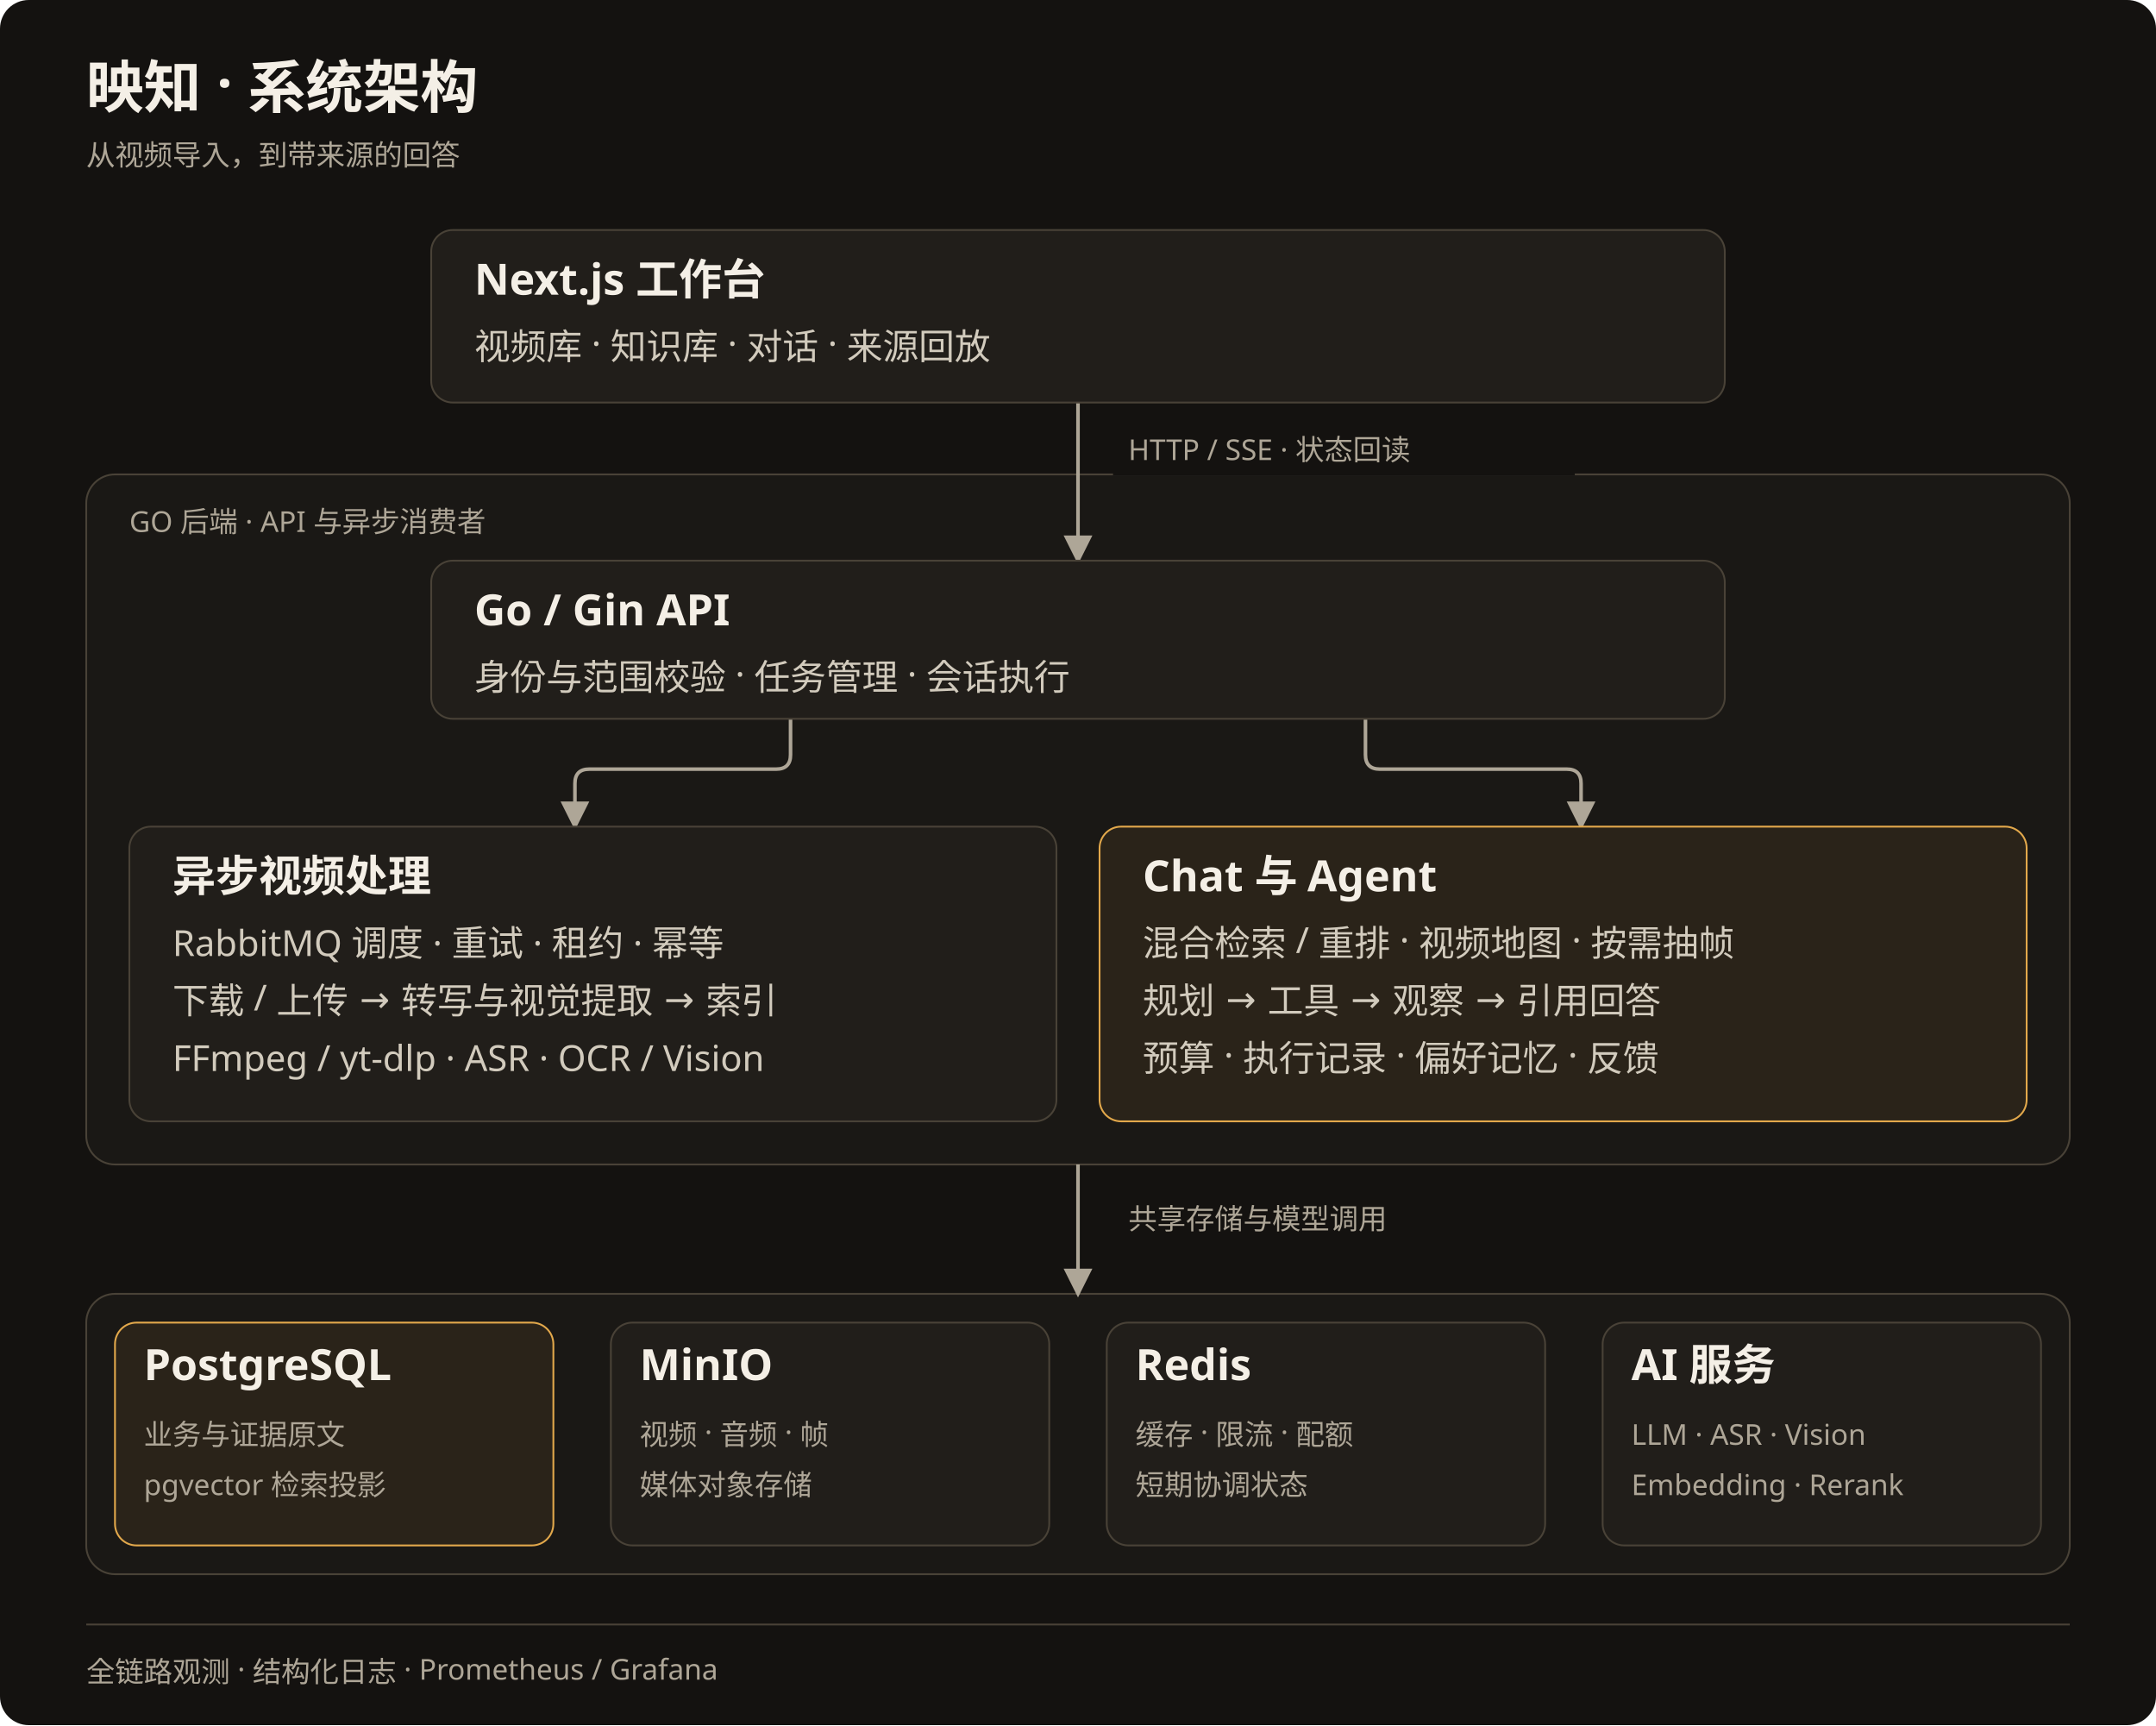
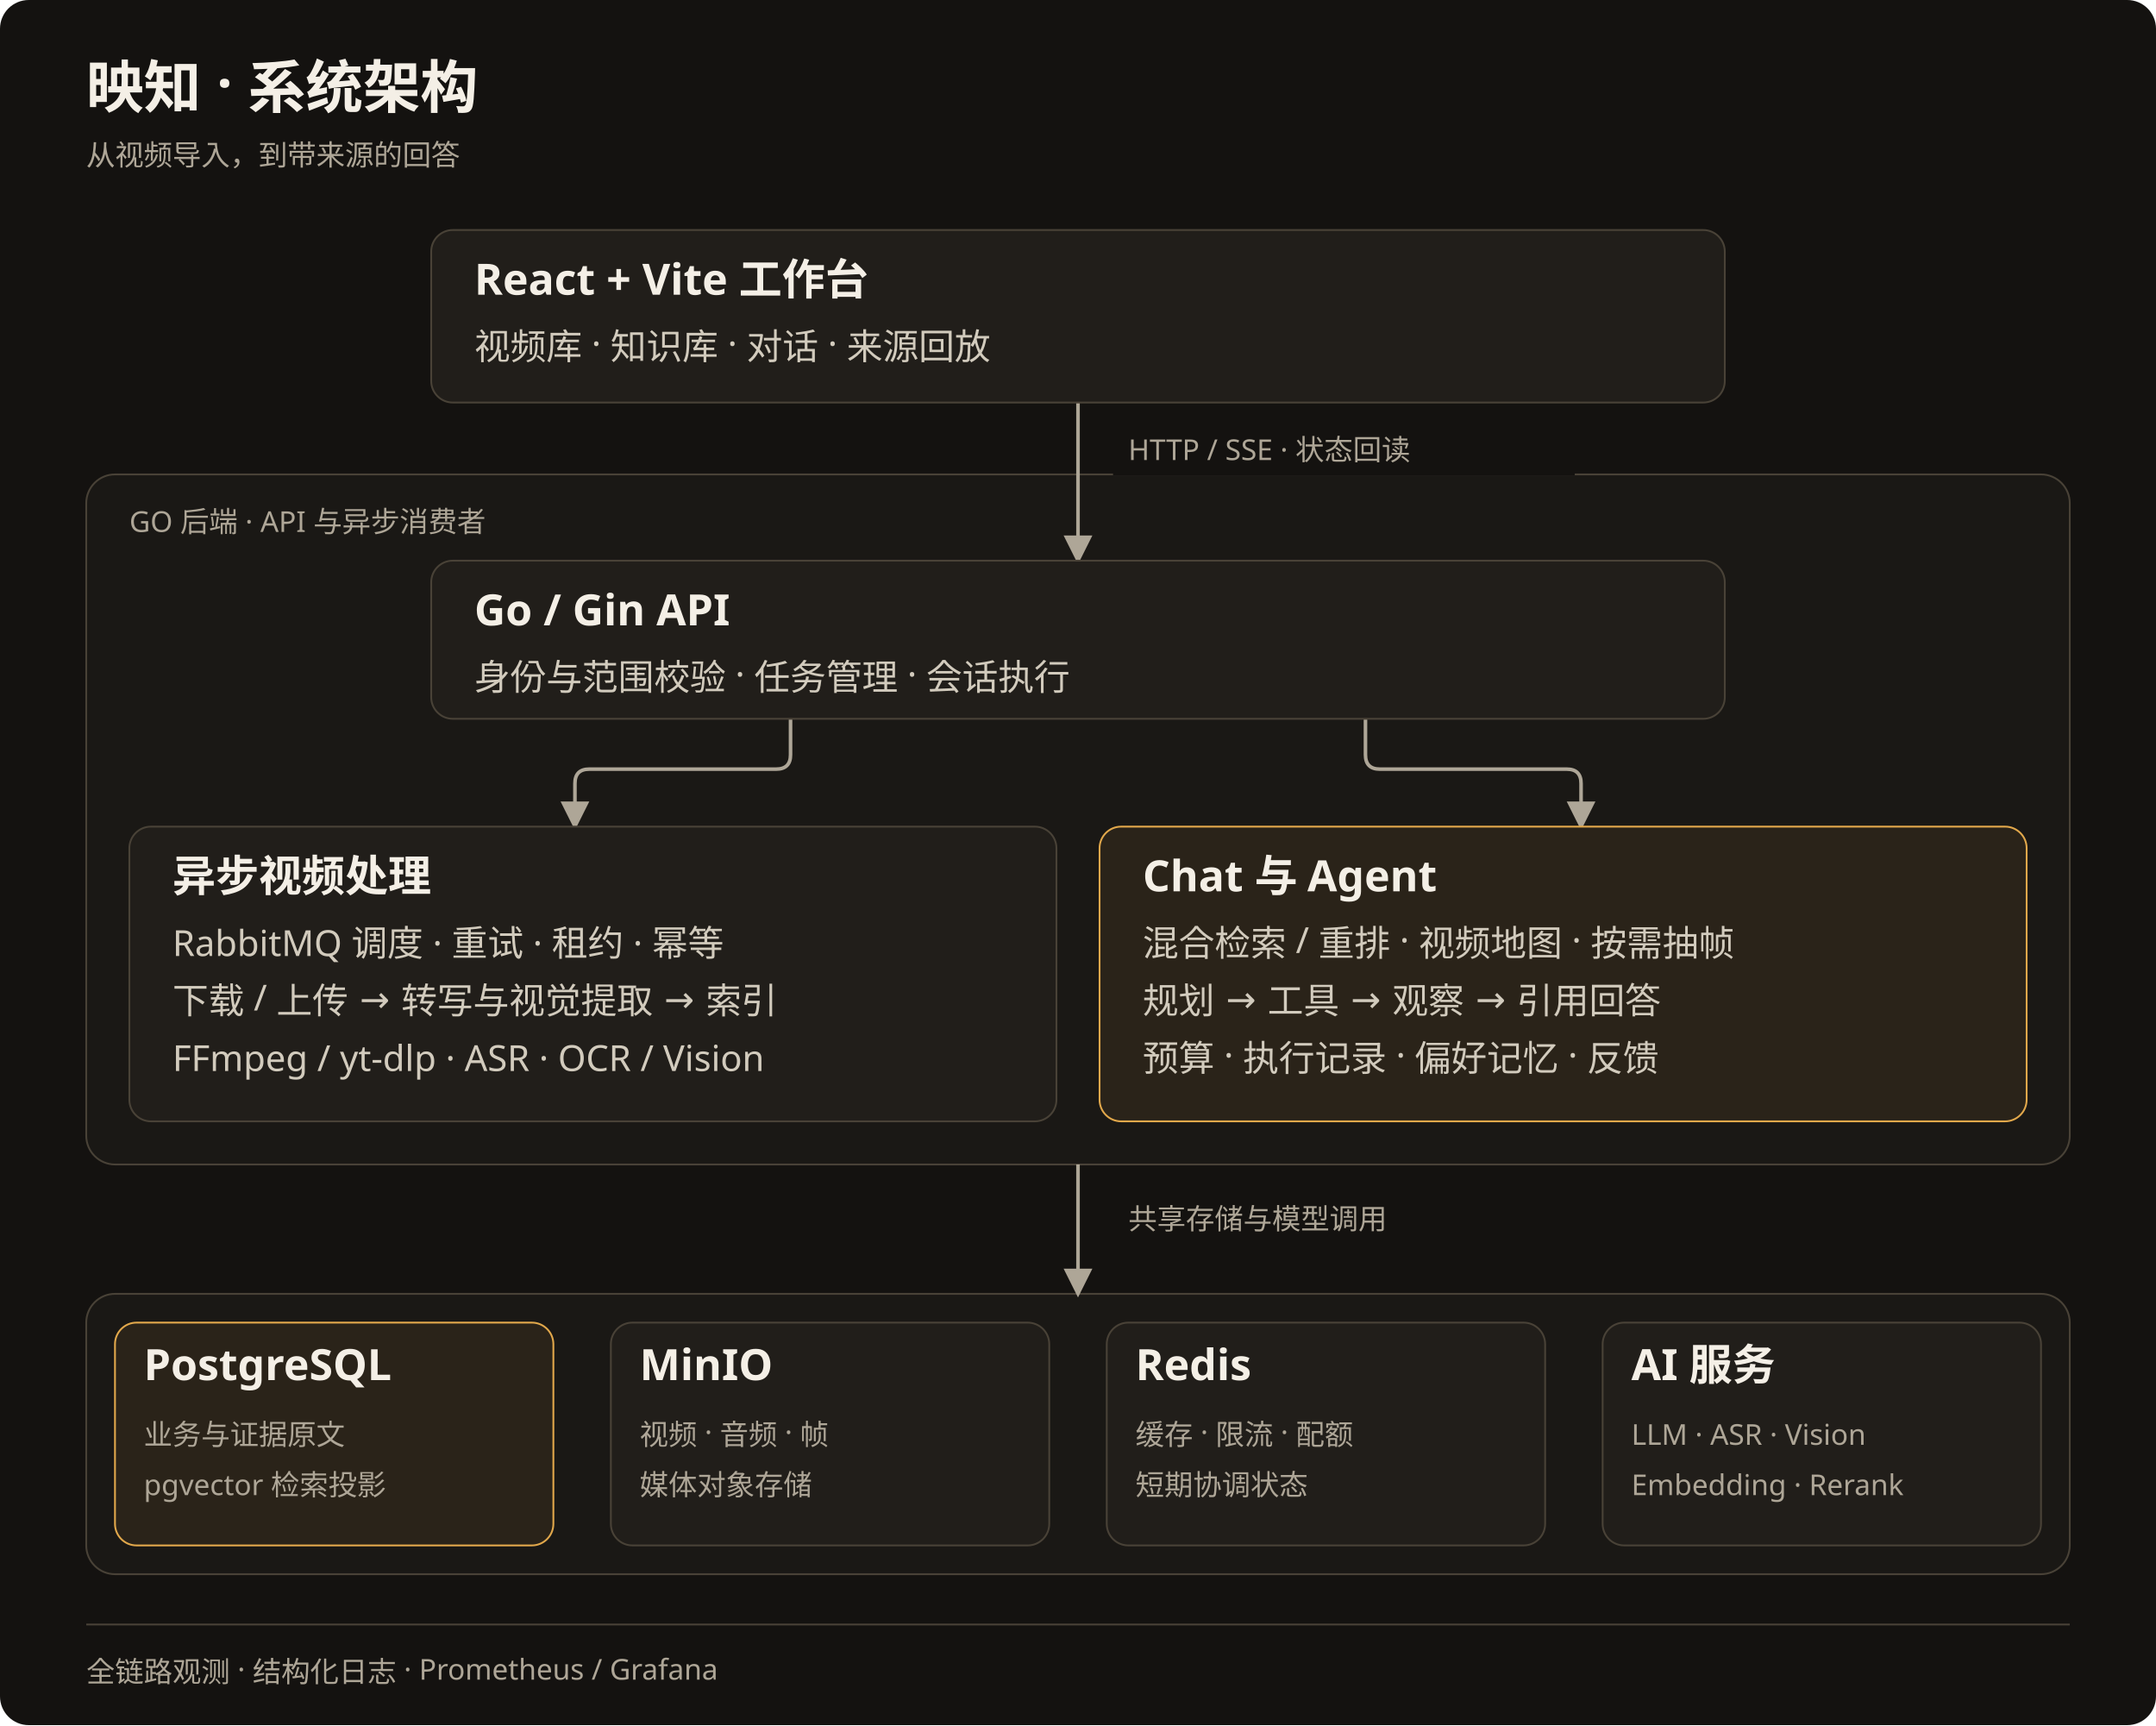
<svg xmlns="http://www.w3.org/2000/svg" viewBox="0 0 1200 960" role="img" aria-labelledby="readme-architecture-title readme-architecture-desc">
  <defs>
    <marker id="arrow" markerWidth="8" markerHeight="8" refX="7" refY="4" orient="auto">
      <path d="M0 0 L8 4 L0 8" fill="#aea697" />
    </marker>
    <marker id="arrow-accent" markerWidth="8" markerHeight="8" refX="7" refY="4" orient="auto">
      <path d="M0 0 L8 4 L0 8" fill="#e2a84b" />
    </marker>
    <marker id="arrow-link" markerWidth="8" markerHeight="8" refX="7" refY="4" orient="auto">
      <path d="M0 0 L8 4 L0 8" fill="#86b4c9" />
    </marker>
  </defs>
  <style>text{font-family:"Noto Sans SC","Microsoft YaHei",sans-serif;fill:#f4efe6}.title{font-family:"Noto Serif SC","Microsoft YaHei",serif;font-size:32px;font-weight:600}.name{font-size:24px;font-weight:600}.body{font-size:20px;fill:#d2cbbd}.meta{font-size:16px;fill:#aea697}.tag{font-size:16px;fill:#e2a84b;letter-spacing:2px}.edge{fill:none;stroke:#aea697;stroke-width:2;marker-end:url(#arrow)}</style>
  <rect width="1200" height="960" rx="16" fill="#141210" />
  <text x="48" y="60" class="title">映知 · 系统架构</text>
  <text x="48" y="92" class="meta">从视频导入，到带来源的回答</text>
  <rect x="48" y="264" width="1104" height="384" rx="16" fill="#1a1815" stroke="#494237" />
  <text x="72" y="296" class="meta">GO 后端 · API 与异步消费者</text>
  <rect x="48" y="720" width="1104" height="156" rx="16" fill="#1a1815" stroke="#494237" />
  <path class="edge" d="M600 224 V312" />
  <path class="edge" d="M440 400 V420 Q440 428 432 428 H328 Q320 428 320 436 V460" />
  <path class="edge" d="M760 400 V420 Q760 428 768 428 H872 Q880 428 880 436 V460" />
  <path class="edge" d="M600 648 V720" />
  <rect x="620" y="240" width="256" height="24" rx="0" fill="#141210" stroke="#141210" />
  <text x="628" y="256" class="meta">HTTP / SSE · 状态回读</text>
  <rect x="620" y="668" width="420" height="24" rx="0" fill="#141210" stroke="#141210" />
  <text x="628" y="684" class="meta">共享存储与模型调用</text>
  <rect x="240" y="128" width="720" height="96" rx="12" fill="#211e1a" stroke="#494237" />
-   <text x="264" y="164" class="name">Next.js 工作台</text>
+   <text x="264" y="164" class="name">React + Vite 工作台</text>
  <text x="264" y="200" class="body">视频库 · 知识库 · 对话 · 来源回放</text>
  <rect x="240" y="312" width="720" height="88" rx="12" fill="#211e1a" stroke="#494237" />
  <text x="264" y="348" class="name">Go / Gin API</text>
  <text x="264" y="384" class="body">身份与范围校验 · 任务管理 · 会话执行</text>
  <rect x="72" y="460" width="516" height="164" rx="12" fill="#211e1a" stroke="#494237" />
  <text x="96" y="496" class="name">异步视频处理</text>
  <text x="96" y="532" class="body">RabbitMQ 调度 · 重试 · 租约 · 幂等</text>
  <text x="96" y="564" class="body">下载 / 上传 → 转写与视觉提取 → 索引</text>
  <text x="96" y="596" class="body">FFmpeg / yt-dlp · ASR · OCR / Vision</text>
  <rect x="612" y="460" width="516" height="164" rx="12" fill="#2a2319" stroke="#e2a84b" />
  <text x="636" y="496" class="name">Chat 与 Agent</text>
  <text x="636" y="532" class="body">混合检索 / 重排 · 视频地图 · 按需抽帧</text>
  <text x="636" y="564" class="body">规划 → 工具 → 观察 → 引用回答</text>
  <text x="636" y="596" class="body">预算 · 执行记录 · 偏好记忆 · 反馈</text>
  <rect x="64" y="736" width="244" height="124" rx="12" fill="#2a2319" stroke="#e2a84b" />
  <text x="80" y="768" class="name">PostgreSQL</text>
  <text x="80" y="804" class="meta">业务与证据原文</text>
  <text x="80" y="832" class="meta">pgvector 检索投影</text>
  <rect x="340" y="736" width="244" height="124" rx="12" fill="#211e1a" stroke="#494237" />
  <text x="356" y="768" class="name">MinIO</text>
  <text x="356" y="804" class="meta">视频 · 音频 · 帧</text>
  <text x="356" y="832" class="meta">媒体对象存储</text>
  <rect x="616" y="736" width="244" height="124" rx="12" fill="#211e1a" stroke="#494237" />
  <text x="632" y="768" class="name">Redis</text>
  <text x="632" y="804" class="meta">缓存 · 限流 · 配额</text>
  <text x="632" y="832" class="meta">短期协调状态</text>
  <rect x="892" y="736" width="244" height="124" rx="12" fill="#211e1a" stroke="#494237" />
  <text x="908" y="768" class="name">AI 服务</text>
  <text x="908" y="804" class="meta">LLM · ASR · Vision</text>
  <text x="908" y="832" class="meta">Embedding · Rerank</text>
  <path d="M48 904 H1152" stroke="#494237" />
  <text x="48" y="936" class="meta">全链路观测 · 结构化日志 · Prometheus / Grafana</text>
</svg>
